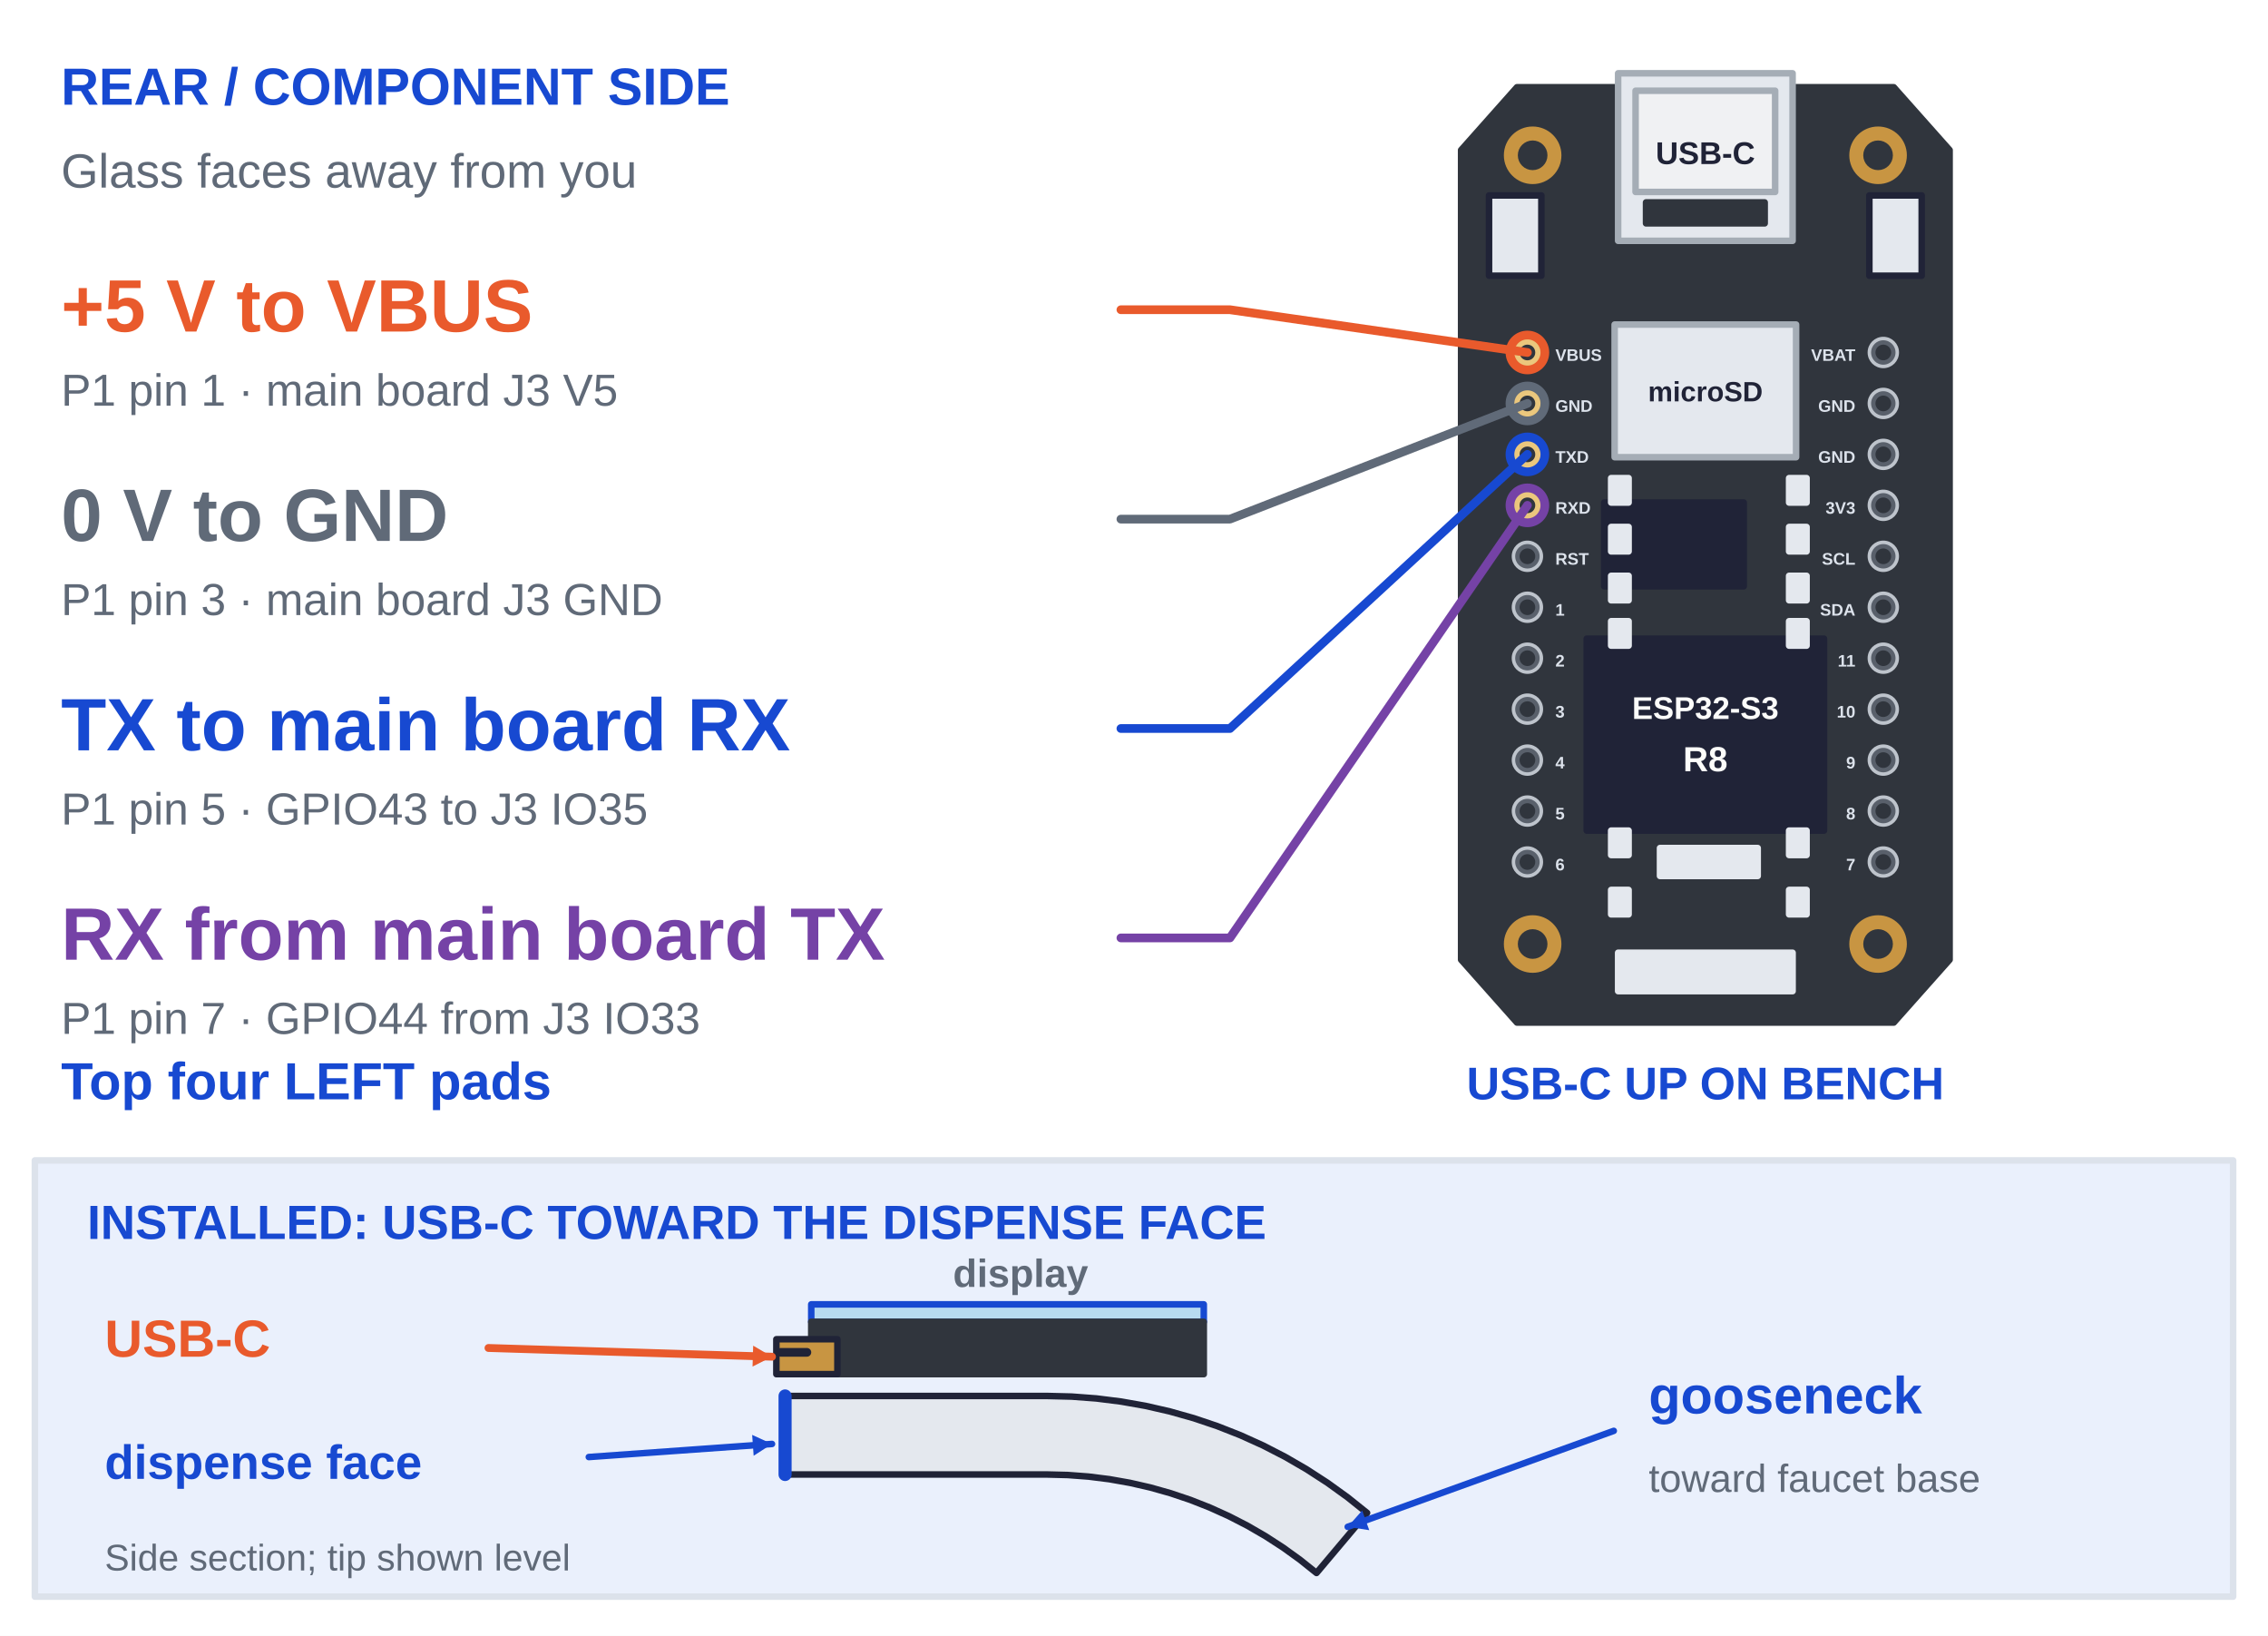
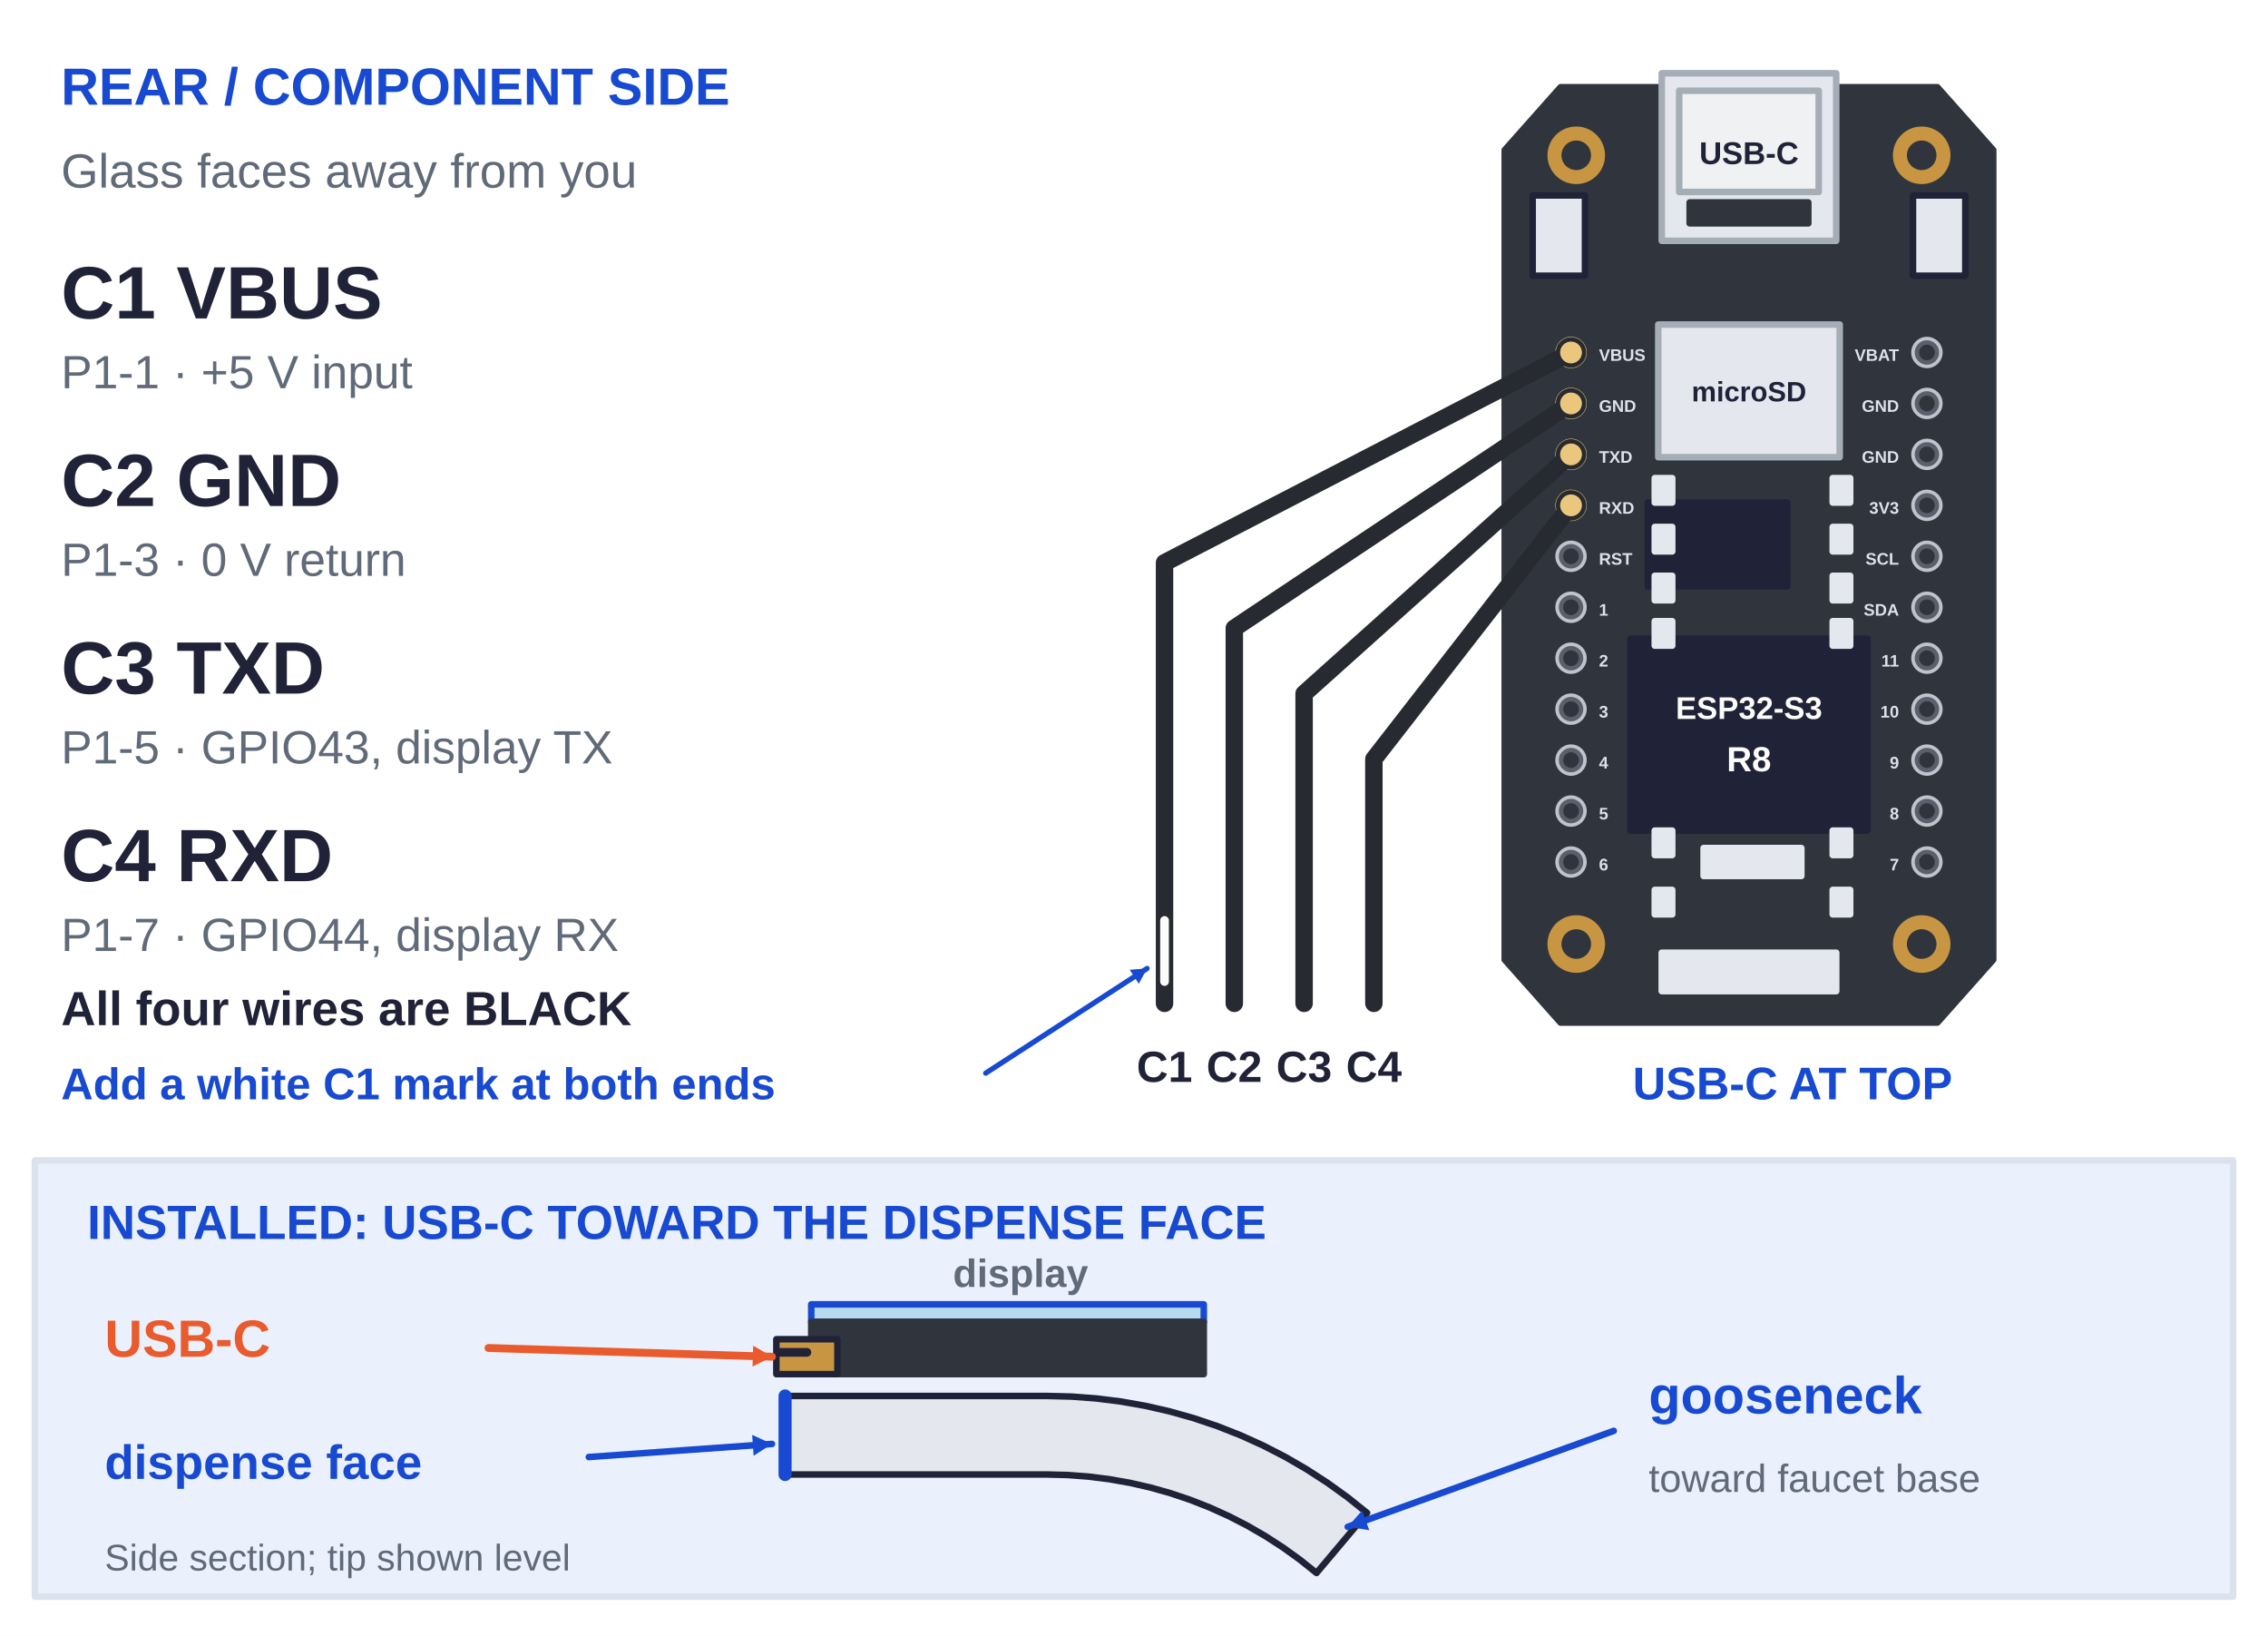
<svg xmlns="http://www.w3.org/2000/svg" width="1040" height="750" viewBox="0 0 520 375" role="img" aria-labelledby="title desc">
  <rect width="520" height="375" fill="#FFFFFF" />
  <g font-family="IBM Plex Sans, Arial, sans-serif" stroke-linejoin="round" stroke-linecap="round">
    <text x="14" y="24" font-size="12" font-weight="600" text-anchor="start" fill="#1749D1">REAR / COMPONENT SIDE</text>
    <text x="14" y="43" font-size="11" font-weight="400" text-anchor="start" fill="#606A78">Glass faces away from you</text>
-     <polygon points="347.8,20 434.2,20 447,34.4 447,220 434.2,234.4 347.8,234.4 335,220 335,34.4" fill="#30353D" stroke="#30353D" stroke-width="1.5" />
-     <ellipse cx="351.4" cy="35.6" rx="6" ry="6" fill="#C89542" stroke="#C89542" stroke-width="1.2" />
-     <ellipse cx="351.4" cy="35.6" rx="2.8" ry="2.8" fill="#30353D" stroke="#30353D" stroke-width="1.2" />
-     <ellipse cx="430.6" cy="35.6" rx="6" ry="6" fill="#C89542" stroke="#C89542" stroke-width="1.2" />
-     <ellipse cx="430.6" cy="35.6" rx="2.8" ry="2.8" fill="#30353D" stroke="#30353D" stroke-width="1.2" />
-     <ellipse cx="351.4" cy="216.4" rx="6" ry="6" fill="#C89542" stroke="#C89542" stroke-width="1.2" />
-     <ellipse cx="351.4" cy="216.4" rx="2.8" ry="2.8" fill="#30353D" stroke="#30353D" stroke-width="1.2" />
-     <ellipse cx="430.6" cy="216.4" rx="6" ry="6" fill="#C89542" stroke="#C89542" stroke-width="1.2" />
-     <ellipse cx="430.6" cy="216.4" rx="2.8" ry="2.8" fill="#30353D" stroke="#30353D" stroke-width="1.2" />
-     <rect x="371" y="16.8" width="40" height="38.4" fill="#E4E8EE" stroke="#A5ADB6" stroke-width="1.5" />
-     <rect x="375" y="20.8" width="32" height="23.2" fill="#F0F1F3" stroke="#A5ADB6" stroke-width="1.5" />
-     <rect x="377.4" y="46.4" width="27.2" height="4.8" fill="#30353D" stroke="#30353D" stroke-width="1.5" />
-     <text x="391" y="37.6" font-size="7.2" font-weight="600" text-anchor="middle" fill="#202337">USB-C</text>
-     <rect x="341.4" y="44.8" width="12" height="18.4" fill="#E4E8EE" stroke="#202337" stroke-width="1.5" />
-     <rect x="428.6" y="44.8" width="12" height="18.4" fill="#E4E8EE" stroke="#202337" stroke-width="1.5" />
-     <rect x="370.2" y="74.4" width="41.6" height="30.4" fill="#E4E8EE" stroke="#A5ADB6" stroke-width="1.5" />
-     <text x="391" y="92" font-size="6.4" font-weight="600" text-anchor="middle" fill="#202337">microSD</text>
-     <rect x="367.8" y="115.2" width="32" height="19.2" fill="#202337" stroke="#202337" stroke-width="1.5" />
-     <rect x="363.8" y="146.4" width="54.4" height="44" fill="#202337" stroke="#202337" stroke-width="1.5" />
-     <text x="391" y="164.8" font-size="7.2" font-weight="600" text-anchor="middle" fill="#FCFCFA">ESP32-S3</text>
-     <text x="391" y="176.8" font-size="8" font-weight="600" text-anchor="middle" fill="#FCFCFA">R8</text>
-     <rect x="380.6" y="194.4" width="22.4" height="6.4" fill="#E4E8EE" stroke="#E4E8EE" stroke-width="1.5" />
-     <rect x="371" y="218.4" width="40" height="8.8" fill="#E4E8EE" stroke="#E4E8EE" stroke-width="1.5" />
-     <rect x="369.4" y="109.6" width="4" height="5.6" fill="#E4E8EE" stroke="#E4E8EE" stroke-width="1.5" />
-     <rect x="369.4" y="120.8" width="4" height="5.6" fill="#E4E8EE" stroke="#E4E8EE" stroke-width="1.5" />
-     <rect x="369.4" y="132" width="4" height="5.6" fill="#E4E8EE" stroke="#E4E8EE" stroke-width="1.5" />
-     <rect x="369.4" y="142.4" width="4" height="5.6" fill="#E4E8EE" stroke="#E4E8EE" stroke-width="1.5" />
-     <rect x="369.4" y="190.4" width="4" height="5.6" fill="#E4E8EE" stroke="#E4E8EE" stroke-width="1.5" />
-     <rect x="369.4" y="204" width="4" height="5.6" fill="#E4E8EE" stroke="#E4E8EE" stroke-width="1.5" />
-     <rect x="410.2" y="109.6" width="4" height="5.6" fill="#E4E8EE" stroke="#E4E8EE" stroke-width="1.5" />
-     <rect x="410.2" y="120.8" width="4" height="5.6" fill="#E4E8EE" stroke="#E4E8EE" stroke-width="1.5" />
-     <rect x="410.2" y="132" width="4" height="5.6" fill="#E4E8EE" stroke="#E4E8EE" stroke-width="1.5" />
-     <rect x="410.2" y="142.4" width="4" height="5.6" fill="#E4E8EE" stroke="#E4E8EE" stroke-width="1.5" />
-     <rect x="410.2" y="190.4" width="4" height="5.6" fill="#E4E8EE" stroke="#E4E8EE" stroke-width="1.5" />
-     <rect x="410.2" y="204" width="4" height="5.6" fill="#E4E8EE" stroke="#E4E8EE" stroke-width="1.5" />
-     <ellipse cx="350.2" cy="80.8" rx="3.2" ry="3.2" fill="#EBC77D" stroke="#EBC77D" stroke-width="0.8" />
-     <ellipse cx="350.2" cy="80.8" rx="1.6" ry="1.6" fill="#30353D" stroke="#30353D" stroke-width="0.4" />
-     <text x="356.6" y="82.72" font-size="3.84" font-weight="600" text-anchor="start" fill="#DCE2EB">VBUS</text>
-     <ellipse cx="431.8" cy="80.8" rx="3.2" ry="3.2" fill="#59606B" stroke="#BEC4CC" stroke-width="0.8" />
-     <ellipse cx="431.8" cy="80.8" rx="1.6" ry="1.6" fill="#30353D" stroke="#30353D" stroke-width="0.4" />
-     <text x="425.4" y="82.72" font-size="3.84" font-weight="600" text-anchor="end" fill="#DCE2EB">VBAT</text>
-     <ellipse cx="350.2" cy="92.48" rx="3.2" ry="3.2" fill="#EBC77D" stroke="#EBC77D" stroke-width="0.8" />
-     <ellipse cx="350.2" cy="92.48" rx="1.6" ry="1.6" fill="#30353D" stroke="#30353D" stroke-width="0.4" />
-     <text x="356.6" y="94.4" font-size="3.84" font-weight="600" text-anchor="start" fill="#DCE2EB">GND</text>
-     <ellipse cx="431.8" cy="92.48" rx="3.2" ry="3.2" fill="#59606B" stroke="#BEC4CC" stroke-width="0.8" />
-     <ellipse cx="431.8" cy="92.48" rx="1.6" ry="1.6" fill="#30353D" stroke="#30353D" stroke-width="0.4" />
-     <text x="425.4" y="94.4" font-size="3.84" font-weight="600" text-anchor="end" fill="#DCE2EB">GND</text>
-     <ellipse cx="350.2" cy="104.16" rx="3.2" ry="3.2" fill="#EBC77D" stroke="#EBC77D" stroke-width="0.8" />
-     <ellipse cx="350.2" cy="104.16" rx="1.6" ry="1.6" fill="#30353D" stroke="#30353D" stroke-width="0.4" />
-     <text x="356.6" y="106.08" font-size="3.84" font-weight="600" text-anchor="start" fill="#DCE2EB">TXD</text>
-     <ellipse cx="431.8" cy="104.16" rx="3.2" ry="3.2" fill="#59606B" stroke="#BEC4CC" stroke-width="0.8" />
-     <ellipse cx="431.8" cy="104.16" rx="1.6" ry="1.6" fill="#30353D" stroke="#30353D" stroke-width="0.4" />
-     <text x="425.4" y="106.08" font-size="3.84" font-weight="600" text-anchor="end" fill="#DCE2EB">GND</text>
-     <ellipse cx="350.2" cy="115.84" rx="3.2" ry="3.2" fill="#EBC77D" stroke="#EBC77D" stroke-width="0.8" />
-     <ellipse cx="350.2" cy="115.84" rx="1.6" ry="1.6" fill="#30353D" stroke="#30353D" stroke-width="0.4" />
-     <text x="356.6" y="117.76" font-size="3.84" font-weight="600" text-anchor="start" fill="#DCE2EB">RXD</text>
-     <ellipse cx="431.8" cy="115.84" rx="3.2" ry="3.2" fill="#59606B" stroke="#BEC4CC" stroke-width="0.8" />
-     <ellipse cx="431.8" cy="115.84" rx="1.6" ry="1.6" fill="#30353D" stroke="#30353D" stroke-width="0.4" />
-     <text x="425.4" y="117.76" font-size="3.84" font-weight="600" text-anchor="end" fill="#DCE2EB">3V3</text>
-     <ellipse cx="350.2" cy="127.52" rx="3.2" ry="3.2" fill="#59606B" stroke="#BEC4CC" stroke-width="0.8" />
-     <ellipse cx="350.2" cy="127.52" rx="1.6" ry="1.6" fill="#30353D" stroke="#30353D" stroke-width="0.4" />
-     <text x="356.6" y="129.44" font-size="3.84" font-weight="600" text-anchor="start" fill="#DCE2EB">RST</text>
-     <ellipse cx="431.8" cy="127.52" rx="3.2" ry="3.2" fill="#59606B" stroke="#BEC4CC" stroke-width="0.8" />
-     <ellipse cx="431.8" cy="127.52" rx="1.6" ry="1.6" fill="#30353D" stroke="#30353D" stroke-width="0.4" />
-     <text x="425.4" y="129.44" font-size="3.84" font-weight="600" text-anchor="end" fill="#DCE2EB">SCL</text>
-     <ellipse cx="350.2" cy="139.2" rx="3.2" ry="3.2" fill="#59606B" stroke="#BEC4CC" stroke-width="0.8" />
-     <ellipse cx="350.2" cy="139.2" rx="1.6" ry="1.6" fill="#30353D" stroke="#30353D" stroke-width="0.4" />
-     <text x="356.6" y="141.12" font-size="3.84" font-weight="600" text-anchor="start" fill="#DCE2EB">1</text>
-     <ellipse cx="431.8" cy="139.2" rx="3.2" ry="3.2" fill="#59606B" stroke="#BEC4CC" stroke-width="0.8" />
-     <ellipse cx="431.8" cy="139.2" rx="1.6" ry="1.6" fill="#30353D" stroke="#30353D" stroke-width="0.4" />
-     <text x="425.4" y="141.12" font-size="3.84" font-weight="600" text-anchor="end" fill="#DCE2EB">SDA</text>
-     <ellipse cx="350.2" cy="150.88" rx="3.2" ry="3.2" fill="#59606B" stroke="#BEC4CC" stroke-width="0.8" />
-     <ellipse cx="350.2" cy="150.88" rx="1.6" ry="1.6" fill="#30353D" stroke="#30353D" stroke-width="0.4" />
-     <text x="356.6" y="152.8" font-size="3.84" font-weight="600" text-anchor="start" fill="#DCE2EB">2</text>
-     <ellipse cx="431.8" cy="150.88" rx="3.2" ry="3.2" fill="#59606B" stroke="#BEC4CC" stroke-width="0.8" />
-     <ellipse cx="431.8" cy="150.88" rx="1.6" ry="1.6" fill="#30353D" stroke="#30353D" stroke-width="0.4" />
-     <text x="425.4" y="152.8" font-size="3.84" font-weight="600" text-anchor="end" fill="#DCE2EB">11</text>
-     <ellipse cx="350.2" cy="162.56" rx="3.2" ry="3.2" fill="#59606B" stroke="#BEC4CC" stroke-width="0.8" />
-     <ellipse cx="350.2" cy="162.56" rx="1.6" ry="1.6" fill="#30353D" stroke="#30353D" stroke-width="0.4" />
-     <text x="356.6" y="164.48" font-size="3.84" font-weight="600" text-anchor="start" fill="#DCE2EB">3</text>
-     <ellipse cx="431.8" cy="162.56" rx="3.2" ry="3.2" fill="#59606B" stroke="#BEC4CC" stroke-width="0.8" />
-     <ellipse cx="431.8" cy="162.56" rx="1.6" ry="1.6" fill="#30353D" stroke="#30353D" stroke-width="0.4" />
-     <text x="425.4" y="164.48" font-size="3.84" font-weight="600" text-anchor="end" fill="#DCE2EB">10</text>
-     <ellipse cx="350.2" cy="174.24" rx="3.2" ry="3.2" fill="#59606B" stroke="#BEC4CC" stroke-width="0.8" />
-     <ellipse cx="350.2" cy="174.24" rx="1.6" ry="1.6" fill="#30353D" stroke="#30353D" stroke-width="0.4" />
-     <text x="356.6" y="176.16" font-size="3.84" font-weight="600" text-anchor="start" fill="#DCE2EB">4</text>
-     <ellipse cx="431.8" cy="174.24" rx="3.2" ry="3.2" fill="#59606B" stroke="#BEC4CC" stroke-width="0.8" />
-     <ellipse cx="431.8" cy="174.24" rx="1.6" ry="1.6" fill="#30353D" stroke="#30353D" stroke-width="0.4" />
-     <text x="425.4" y="176.16" font-size="3.84" font-weight="600" text-anchor="end" fill="#DCE2EB">9</text>
-     <ellipse cx="350.2" cy="185.92" rx="3.2" ry="3.2" fill="#59606B" stroke="#BEC4CC" stroke-width="0.8" />
-     <ellipse cx="350.2" cy="185.92" rx="1.6" ry="1.6" fill="#30353D" stroke="#30353D" stroke-width="0.4" />
-     <text x="356.6" y="187.84" font-size="3.84" font-weight="600" text-anchor="start" fill="#DCE2EB">5</text>
-     <ellipse cx="431.8" cy="185.92" rx="3.2" ry="3.2" fill="#59606B" stroke="#BEC4CC" stroke-width="0.8" />
-     <ellipse cx="431.8" cy="185.92" rx="1.6" ry="1.6" fill="#30353D" stroke="#30353D" stroke-width="0.4" />
-     <text x="425.4" y="187.84" font-size="3.84" font-weight="600" text-anchor="end" fill="#DCE2EB">8</text>
-     <ellipse cx="350.2" cy="197.6" rx="3.2" ry="3.2" fill="#59606B" stroke="#BEC4CC" stroke-width="0.8" />
-     <ellipse cx="350.2" cy="197.6" rx="1.6" ry="1.6" fill="#30353D" stroke="#30353D" stroke-width="0.4" />
-     <text x="356.6" y="199.52" font-size="3.84" font-weight="600" text-anchor="start" fill="#DCE2EB">6</text>
-     <ellipse cx="431.8" cy="197.6" rx="3.2" ry="3.2" fill="#59606B" stroke="#BEC4CC" stroke-width="0.8" />
-     <ellipse cx="431.8" cy="197.6" rx="1.6" ry="1.6" fill="#30353D" stroke="#30353D" stroke-width="0.4" />
-     <text x="425.4" y="199.52" font-size="3.84" font-weight="600" text-anchor="end" fill="#DCE2EB">7</text>
-     <text x="14" y="76" font-size="17" font-weight="700" text-anchor="start" fill="#E95A2C">+5 V to VBUS</text>
-     <text x="14" y="93" font-size="10.3" font-weight="400" text-anchor="start" fill="#606A78">P1 pin 1  ·  main board J3 V5</text>
-     <polyline points="257,71 282,71 350.2,80.8" fill="none" stroke="#E95A2C" stroke-width="2" />
-     <ellipse cx="350.2" cy="80.8" rx="4" ry="4" fill="none" stroke="#E95A2C" stroke-width="2" />
-     <text x="14" y="124" font-size="17" font-weight="700" text-anchor="start" fill="#606A78">0 V to GND</text>
-     <text x="14" y="141" font-size="10.3" font-weight="400" text-anchor="start" fill="#606A78">P1 pin 3  ·  main board J3 GND</text>
-     <polyline points="257,119 282,119 350.2,92.48" fill="none" stroke="#606A78" stroke-width="2" />
-     <ellipse cx="350.2" cy="92.48" rx="4" ry="4" fill="none" stroke="#606A78" stroke-width="2" />
-     <text x="14" y="172" font-size="17" font-weight="700" text-anchor="start" fill="#1749D1">TX to main board RX</text>
-     <text x="14" y="189" font-size="10.3" font-weight="400" text-anchor="start" fill="#606A78">P1 pin 5  ·  GPIO43 to J3 IO35</text>
-     <polyline points="257,167 282,167 350.2,104.16" fill="none" stroke="#1749D1" stroke-width="2" />
-     <ellipse cx="350.2" cy="104.16" rx="4" ry="4" fill="none" stroke="#1749D1" stroke-width="2" />
-     <text x="14" y="220" font-size="17" font-weight="700" text-anchor="start" fill="#7542A6">RX from main board TX</text>
-     <text x="14" y="237" font-size="10.3" font-weight="400" text-anchor="start" fill="#606A78">P1 pin 7  ·  GPIO44 from J3 IO33</text>
-     <polyline points="257,215 282,215 350.2,115.84" fill="none" stroke="#7542A6" stroke-width="2" />
-     <ellipse cx="350.2" cy="115.84" rx="4" ry="4" fill="none" stroke="#7542A6" stroke-width="2" />
-     <text x="391" y="252" font-size="10.5" font-weight="600" text-anchor="middle" fill="#1749D1">USB-C UP ON BENCH</text>
-     <text x="14" y="252" font-size="12" font-weight="600" text-anchor="start" fill="#1749D1">Top four LEFT pads</text>
+     <polygon points="357.8,20 444.2,20 457,34.4 457,220 444.2,234.4 357.8,234.4 345,220 345,34.4" fill="#30353D" stroke="#30353D" stroke-width="1.5" />
+     <ellipse cx="361.4" cy="35.6" rx="6" ry="6" fill="#C89542" stroke="#C89542" stroke-width="1.2" />
+     <ellipse cx="361.4" cy="35.6" rx="2.8" ry="2.8" fill="#30353D" stroke="#30353D" stroke-width="1.2" />
+     <ellipse cx="440.6" cy="35.6" rx="6" ry="6" fill="#C89542" stroke="#C89542" stroke-width="1.2" />
+     <ellipse cx="440.6" cy="35.6" rx="2.8" ry="2.8" fill="#30353D" stroke="#30353D" stroke-width="1.2" />
+     <ellipse cx="361.4" cy="216.4" rx="6" ry="6" fill="#C89542" stroke="#C89542" stroke-width="1.2" />
+     <ellipse cx="361.4" cy="216.4" rx="2.8" ry="2.8" fill="#30353D" stroke="#30353D" stroke-width="1.2" />
+     <ellipse cx="440.6" cy="216.4" rx="6" ry="6" fill="#C89542" stroke="#C89542" stroke-width="1.2" />
+     <ellipse cx="440.6" cy="216.4" rx="2.8" ry="2.8" fill="#30353D" stroke="#30353D" stroke-width="1.2" />
+     <rect x="381" y="16.8" width="40" height="38.4" fill="#E4E8EE" stroke="#A5ADB6" stroke-width="1.5" />
+     <rect x="385" y="20.8" width="32" height="23.2" fill="#F0F1F3" stroke="#A5ADB6" stroke-width="1.5" />
+     <rect x="387.4" y="46.4" width="27.2" height="4.8" fill="#30353D" stroke="#30353D" stroke-width="1.5" />
+     <text x="401" y="37.6" font-size="7.2" font-weight="600" text-anchor="middle" fill="#202337">USB-C</text>
+     <rect x="351.4" y="44.8" width="12" height="18.4" fill="#E4E8EE" stroke="#202337" stroke-width="1.5" />
+     <rect x="438.6" y="44.8" width="12" height="18.4" fill="#E4E8EE" stroke="#202337" stroke-width="1.5" />
+     <rect x="380.2" y="74.4" width="41.6" height="30.4" fill="#E4E8EE" stroke="#A5ADB6" stroke-width="1.5" />
+     <text x="401" y="92" font-size="6.4" font-weight="600" text-anchor="middle" fill="#202337">microSD</text>
+     <rect x="377.8" y="115.2" width="32" height="19.2" fill="#202337" stroke="#202337" stroke-width="1.5" />
+     <rect x="373.8" y="146.4" width="54.4" height="44" fill="#202337" stroke="#202337" stroke-width="1.5" />
+     <text x="401" y="164.8" font-size="7.2" font-weight="600" text-anchor="middle" fill="#FCFCFA">ESP32-S3</text>
+     <text x="401" y="176.8" font-size="8" font-weight="600" text-anchor="middle" fill="#FCFCFA">R8</text>
+     <rect x="390.6" y="194.4" width="22.4" height="6.4" fill="#E4E8EE" stroke="#E4E8EE" stroke-width="1.5" />
+     <rect x="381" y="218.4" width="40" height="8.8" fill="#E4E8EE" stroke="#E4E8EE" stroke-width="1.5" />
+     <rect x="379.4" y="109.6" width="4" height="5.6" fill="#E4E8EE" stroke="#E4E8EE" stroke-width="1.5" />
+     <rect x="379.4" y="120.8" width="4" height="5.6" fill="#E4E8EE" stroke="#E4E8EE" stroke-width="1.5" />
+     <rect x="379.4" y="132" width="4" height="5.6" fill="#E4E8EE" stroke="#E4E8EE" stroke-width="1.5" />
+     <rect x="379.4" y="142.4" width="4" height="5.6" fill="#E4E8EE" stroke="#E4E8EE" stroke-width="1.5" />
+     <rect x="379.4" y="190.4" width="4" height="5.6" fill="#E4E8EE" stroke="#E4E8EE" stroke-width="1.5" />
+     <rect x="379.4" y="204" width="4" height="5.6" fill="#E4E8EE" stroke="#E4E8EE" stroke-width="1.5" />
+     <rect x="420.2" y="109.6" width="4" height="5.6" fill="#E4E8EE" stroke="#E4E8EE" stroke-width="1.5" />
+     <rect x="420.2" y="120.8" width="4" height="5.6" fill="#E4E8EE" stroke="#E4E8EE" stroke-width="1.5" />
+     <rect x="420.2" y="132" width="4" height="5.6" fill="#E4E8EE" stroke="#E4E8EE" stroke-width="1.5" />
+     <rect x="420.2" y="142.4" width="4" height="5.6" fill="#E4E8EE" stroke="#E4E8EE" stroke-width="1.5" />
+     <rect x="420.2" y="190.4" width="4" height="5.6" fill="#E4E8EE" stroke="#E4E8EE" stroke-width="1.5" />
+     <rect x="420.2" y="204" width="4" height="5.6" fill="#E4E8EE" stroke="#E4E8EE" stroke-width="1.5" />
+     <ellipse cx="360.2" cy="80.8" rx="3.2" ry="3.2" fill="#EBC77D" stroke="#EBC77D" stroke-width="0.8" />
+     <ellipse cx="360.2" cy="80.8" rx="1.6" ry="1.6" fill="#30353D" stroke="#30353D" stroke-width="0.4" />
+     <text x="366.6" y="82.72" font-size="3.84" font-weight="600" text-anchor="start" fill="#DCE2EB">VBUS</text>
+     <ellipse cx="441.8" cy="80.8" rx="3.2" ry="3.2" fill="#59606B" stroke="#BEC4CC" stroke-width="0.8" />
+     <ellipse cx="441.8" cy="80.8" rx="1.6" ry="1.6" fill="#30353D" stroke="#30353D" stroke-width="0.4" />
+     <text x="435.4" y="82.72" font-size="3.84" font-weight="600" text-anchor="end" fill="#DCE2EB">VBAT</text>
+     <ellipse cx="360.2" cy="92.48" rx="3.2" ry="3.2" fill="#EBC77D" stroke="#EBC77D" stroke-width="0.8" />
+     <ellipse cx="360.2" cy="92.48" rx="1.6" ry="1.6" fill="#30353D" stroke="#30353D" stroke-width="0.4" />
+     <text x="366.6" y="94.4" font-size="3.84" font-weight="600" text-anchor="start" fill="#DCE2EB">GND</text>
+     <ellipse cx="441.8" cy="92.48" rx="3.2" ry="3.2" fill="#59606B" stroke="#BEC4CC" stroke-width="0.8" />
+     <ellipse cx="441.8" cy="92.48" rx="1.6" ry="1.6" fill="#30353D" stroke="#30353D" stroke-width="0.4" />
+     <text x="435.4" y="94.4" font-size="3.84" font-weight="600" text-anchor="end" fill="#DCE2EB">GND</text>
+     <ellipse cx="360.2" cy="104.16" rx="3.2" ry="3.2" fill="#EBC77D" stroke="#EBC77D" stroke-width="0.8" />
+     <ellipse cx="360.2" cy="104.16" rx="1.6" ry="1.6" fill="#30353D" stroke="#30353D" stroke-width="0.4" />
+     <text x="366.6" y="106.08" font-size="3.84" font-weight="600" text-anchor="start" fill="#DCE2EB">TXD</text>
+     <ellipse cx="441.8" cy="104.16" rx="3.2" ry="3.2" fill="#59606B" stroke="#BEC4CC" stroke-width="0.8" />
+     <ellipse cx="441.8" cy="104.16" rx="1.6" ry="1.6" fill="#30353D" stroke="#30353D" stroke-width="0.4" />
+     <text x="435.4" y="106.08" font-size="3.84" font-weight="600" text-anchor="end" fill="#DCE2EB">GND</text>
+     <ellipse cx="360.2" cy="115.84" rx="3.2" ry="3.2" fill="#EBC77D" stroke="#EBC77D" stroke-width="0.8" />
+     <ellipse cx="360.2" cy="115.84" rx="1.6" ry="1.6" fill="#30353D" stroke="#30353D" stroke-width="0.4" />
+     <text x="366.6" y="117.76" font-size="3.84" font-weight="600" text-anchor="start" fill="#DCE2EB">RXD</text>
+     <ellipse cx="441.8" cy="115.84" rx="3.2" ry="3.2" fill="#59606B" stroke="#BEC4CC" stroke-width="0.8" />
+     <ellipse cx="441.8" cy="115.84" rx="1.6" ry="1.6" fill="#30353D" stroke="#30353D" stroke-width="0.4" />
+     <text x="435.4" y="117.76" font-size="3.84" font-weight="600" text-anchor="end" fill="#DCE2EB">3V3</text>
+     <ellipse cx="360.2" cy="127.52" rx="3.2" ry="3.2" fill="#59606B" stroke="#BEC4CC" stroke-width="0.8" />
+     <ellipse cx="360.2" cy="127.52" rx="1.6" ry="1.6" fill="#30353D" stroke="#30353D" stroke-width="0.4" />
+     <text x="366.6" y="129.44" font-size="3.84" font-weight="600" text-anchor="start" fill="#DCE2EB">RST</text>
+     <ellipse cx="441.8" cy="127.52" rx="3.2" ry="3.2" fill="#59606B" stroke="#BEC4CC" stroke-width="0.8" />
+     <ellipse cx="441.8" cy="127.52" rx="1.6" ry="1.6" fill="#30353D" stroke="#30353D" stroke-width="0.4" />
+     <text x="435.4" y="129.44" font-size="3.84" font-weight="600" text-anchor="end" fill="#DCE2EB">SCL</text>
+     <ellipse cx="360.2" cy="139.2" rx="3.2" ry="3.2" fill="#59606B" stroke="#BEC4CC" stroke-width="0.8" />
+     <ellipse cx="360.2" cy="139.2" rx="1.6" ry="1.6" fill="#30353D" stroke="#30353D" stroke-width="0.4" />
+     <text x="366.6" y="141.12" font-size="3.84" font-weight="600" text-anchor="start" fill="#DCE2EB">1</text>
+     <ellipse cx="441.8" cy="139.2" rx="3.2" ry="3.2" fill="#59606B" stroke="#BEC4CC" stroke-width="0.8" />
+     <ellipse cx="441.8" cy="139.2" rx="1.6" ry="1.6" fill="#30353D" stroke="#30353D" stroke-width="0.4" />
+     <text x="435.4" y="141.12" font-size="3.84" font-weight="600" text-anchor="end" fill="#DCE2EB">SDA</text>
+     <ellipse cx="360.2" cy="150.88" rx="3.2" ry="3.2" fill="#59606B" stroke="#BEC4CC" stroke-width="0.8" />
+     <ellipse cx="360.2" cy="150.88" rx="1.6" ry="1.6" fill="#30353D" stroke="#30353D" stroke-width="0.4" />
+     <text x="366.6" y="152.8" font-size="3.84" font-weight="600" text-anchor="start" fill="#DCE2EB">2</text>
+     <ellipse cx="441.8" cy="150.88" rx="3.2" ry="3.2" fill="#59606B" stroke="#BEC4CC" stroke-width="0.8" />
+     <ellipse cx="441.8" cy="150.88" rx="1.6" ry="1.6" fill="#30353D" stroke="#30353D" stroke-width="0.4" />
+     <text x="435.4" y="152.8" font-size="3.84" font-weight="600" text-anchor="end" fill="#DCE2EB">11</text>
+     <ellipse cx="360.2" cy="162.56" rx="3.2" ry="3.2" fill="#59606B" stroke="#BEC4CC" stroke-width="0.8" />
+     <ellipse cx="360.2" cy="162.56" rx="1.6" ry="1.6" fill="#30353D" stroke="#30353D" stroke-width="0.4" />
+     <text x="366.6" y="164.48" font-size="3.84" font-weight="600" text-anchor="start" fill="#DCE2EB">3</text>
+     <ellipse cx="441.8" cy="162.56" rx="3.2" ry="3.2" fill="#59606B" stroke="#BEC4CC" stroke-width="0.8" />
+     <ellipse cx="441.8" cy="162.56" rx="1.6" ry="1.6" fill="#30353D" stroke="#30353D" stroke-width="0.4" />
+     <text x="435.4" y="164.48" font-size="3.84" font-weight="600" text-anchor="end" fill="#DCE2EB">10</text>
+     <ellipse cx="360.2" cy="174.24" rx="3.2" ry="3.2" fill="#59606B" stroke="#BEC4CC" stroke-width="0.8" />
+     <ellipse cx="360.2" cy="174.24" rx="1.6" ry="1.6" fill="#30353D" stroke="#30353D" stroke-width="0.4" />
+     <text x="366.6" y="176.16" font-size="3.84" font-weight="600" text-anchor="start" fill="#DCE2EB">4</text>
+     <ellipse cx="441.8" cy="174.24" rx="3.2" ry="3.2" fill="#59606B" stroke="#BEC4CC" stroke-width="0.8" />
+     <ellipse cx="441.8" cy="174.24" rx="1.6" ry="1.6" fill="#30353D" stroke="#30353D" stroke-width="0.4" />
+     <text x="435.4" y="176.16" font-size="3.84" font-weight="600" text-anchor="end" fill="#DCE2EB">9</text>
+     <ellipse cx="360.2" cy="185.92" rx="3.2" ry="3.2" fill="#59606B" stroke="#BEC4CC" stroke-width="0.8" />
+     <ellipse cx="360.2" cy="185.92" rx="1.6" ry="1.6" fill="#30353D" stroke="#30353D" stroke-width="0.4" />
+     <text x="366.6" y="187.84" font-size="3.84" font-weight="600" text-anchor="start" fill="#DCE2EB">5</text>
+     <ellipse cx="441.8" cy="185.92" rx="3.2" ry="3.2" fill="#59606B" stroke="#BEC4CC" stroke-width="0.8" />
+     <ellipse cx="441.8" cy="185.92" rx="1.6" ry="1.6" fill="#30353D" stroke="#30353D" stroke-width="0.4" />
+     <text x="435.4" y="187.84" font-size="3.84" font-weight="600" text-anchor="end" fill="#DCE2EB">8</text>
+     <ellipse cx="360.2" cy="197.6" rx="3.2" ry="3.2" fill="#59606B" stroke="#BEC4CC" stroke-width="0.8" />
+     <ellipse cx="360.2" cy="197.6" rx="1.6" ry="1.6" fill="#30353D" stroke="#30353D" stroke-width="0.4" />
+     <text x="366.6" y="199.52" font-size="3.84" font-weight="600" text-anchor="start" fill="#DCE2EB">6</text>
+     <ellipse cx="441.8" cy="197.6" rx="3.2" ry="3.2" fill="#59606B" stroke="#BEC4CC" stroke-width="0.8" />
+     <ellipse cx="441.8" cy="197.6" rx="1.6" ry="1.6" fill="#30353D" stroke="#30353D" stroke-width="0.4" />
+     <text x="435.4" y="199.52" font-size="3.84" font-weight="600" text-anchor="end" fill="#DCE2EB">7</text>
+     <text x="14" y="73" font-size="17" font-weight="700" text-anchor="start" fill="#202337">C1  VBUS</text>
+     <text x="14" y="89" font-size="10.7" font-weight="400" text-anchor="start" fill="#606A78">P1-1  ·  +5 V input</text>
+     <polyline points="267,230 267,129 360.2,80.8" fill="none" stroke="#272A30" stroke-width="4" />
+     <ellipse cx="360.2" cy="80.8" rx="3" ry="3" fill="#EBC77D" stroke="#272A30" stroke-width="1" />
+     <text x="267" y="248" font-size="10" font-weight="600" text-anchor="middle" fill="#202337">C1</text>
+     <text x="14" y="116" font-size="17" font-weight="700" text-anchor="start" fill="#202337">C2  GND</text>
+     <text x="14" y="132" font-size="10.7" font-weight="400" text-anchor="start" fill="#606A78">P1-3  ·  0 V return</text>
+     <polyline points="283,230 283,144 360.2,92.48" fill="none" stroke="#272A30" stroke-width="4" />
+     <ellipse cx="360.2" cy="92.48" rx="3" ry="3" fill="#EBC77D" stroke="#272A30" stroke-width="1" />
+     <text x="283" y="248" font-size="10" font-weight="600" text-anchor="middle" fill="#202337">C2</text>
+     <text x="14" y="159" font-size="17" font-weight="700" text-anchor="start" fill="#202337">C3  TXD</text>
+     <text x="14" y="175" font-size="10.7" font-weight="400" text-anchor="start" fill="#606A78">P1-5  ·  GPIO43, display TX</text>
+     <polyline points="299,230 299,159 360.2,104.16" fill="none" stroke="#272A30" stroke-width="4" />
+     <ellipse cx="360.2" cy="104.16" rx="3" ry="3" fill="#EBC77D" stroke="#272A30" stroke-width="1" />
+     <text x="299" y="248" font-size="10" font-weight="600" text-anchor="middle" fill="#202337">C3</text>
+     <text x="14" y="202" font-size="17" font-weight="700" text-anchor="start" fill="#202337">C4  RXD</text>
+     <text x="14" y="218" font-size="10.7" font-weight="400" text-anchor="start" fill="#606A78">P1-7  ·  GPIO44, display RX</text>
+     <polyline points="315,230 315,174 360.2,115.84" fill="none" stroke="#272A30" stroke-width="4" />
+     <ellipse cx="360.2" cy="115.84" rx="3" ry="3" fill="#EBC77D" stroke="#272A30" stroke-width="1" />
+     <text x="315" y="248" font-size="10" font-weight="600" text-anchor="middle" fill="#202337">C4</text>
+     <line x1="267" y1="211" x2="267" y2="225" stroke="#FCFCFA" stroke-width="2" />
+     <text x="14" y="235" font-size="11" font-weight="600" text-anchor="start" fill="#202337">All four wires are BLACK</text>
+     <text x="14" y="252" font-size="10.2" font-weight="600" text-anchor="start" fill="#1749D1">Add a white C1 mark at both ends</text>
+     <line x1="226" y1="246" x2="263" y2="222" stroke="#1749D1" stroke-width="1.2" />
+     <polygon points="263,222 261.099,225.519 259.011,222.301" fill="#1749D1" stroke="none" stroke-width="1.5" />
+     <text x="411" y="252" font-size="10.5" font-weight="600" text-anchor="middle" fill="#1749D1">USB-C AT TOP</text>
    <rect x="8" y="266" width="504" height="100" fill="#EAF0FC" stroke="#DCE2EB" stroke-width="1.5" />
    <text x="20" y="284" font-size="11" font-weight="700" text-anchor="start" fill="#1749D1">INSTALLED: USB-C TOWARD THE DISPENSE FACE</text>
    <polygon points="180,320 240,320 245.698,320.142 251.381,320.57 257.036,321.28 262.648,322.272 268.204,323.544 273.689,325.092 279.09,326.912 284.394,328.999 289.586,331.349 294.655,333.956 299.586,336.812 304.369,339.912 308.991,343.246 313.441,346.808 301.845,360.575 298.098,357.576 294.206,354.768 290.178,352.158 286.025,349.752 281.757,347.557 277.384,345.578 272.918,343.82 268.37,342.288 263.751,340.984 259.072,339.914 254.346,339.078 249.584,338.48 244.798,338.12 240,338 180,338" fill="#E4E8EE" stroke="#202337" stroke-width="1.5" />
    <line x1="180" y1="320" x2="180" y2="338" stroke="#1749D1" stroke-width="3" />
    <rect x="186" y="299" width="90" height="4" fill="#B7DAF1" stroke="#1749D1" stroke-width="1.5" />
    <rect x="186" y="303" width="90" height="12" fill="#30353D" stroke="#30353D" stroke-width="1.5" />
    <rect x="178" y="307" width="14" height="8" fill="#C89542" stroke="#202337" stroke-width="1.5" />
    <line x1="179" y1="310" x2="185" y2="310" stroke="#202337" stroke-width="2" />
    <text x="234" y="295" font-size="9" font-weight="600" text-anchor="middle" fill="#606A78">display</text>
    <text x="24" y="311" font-size="12" font-weight="700" text-anchor="start" fill="#E95A2C">USB-C</text>
    <line x1="112" y1="309" x2="177" y2="311" stroke="#E95A2C" stroke-width="1.8" />
    <polygon points="177,311 172.54,313.261 172.688,308.469" fill="#E95A2C" stroke="none" stroke-width="1.5" />
    <text x="24" y="339" font-size="11" font-weight="600" text-anchor="start" fill="#1749D1">dispense face</text>
    <line x1="135" y1="334" x2="177" y2="331" stroke="#1749D1" stroke-width="1.5" />
    <polygon points="177,331 172.794,333.704 172.452,328.922" fill="#1749D1" stroke="none" stroke-width="1.5" />
    <text x="378" y="324" font-size="12" font-weight="600" text-anchor="start" fill="#1749D1">gooseneck</text>
    <text x="378" y="342" font-size="9" font-weight="400" text-anchor="start" fill="#606A78">toward faucet base</text>
    <line x1="370" y1="328" x2="309" y2="350" stroke="#1749D1" stroke-width="1.5" />
    <polygon points="309,350 312.314,346.256 313.941,350.766" fill="#1749D1" stroke="none" stroke-width="1.5" />
    <text x="24" y="360" font-size="8.5" font-weight="400" text-anchor="start" fill="#606A78">Side section; tip shown level</text>
  </g>
</svg>
